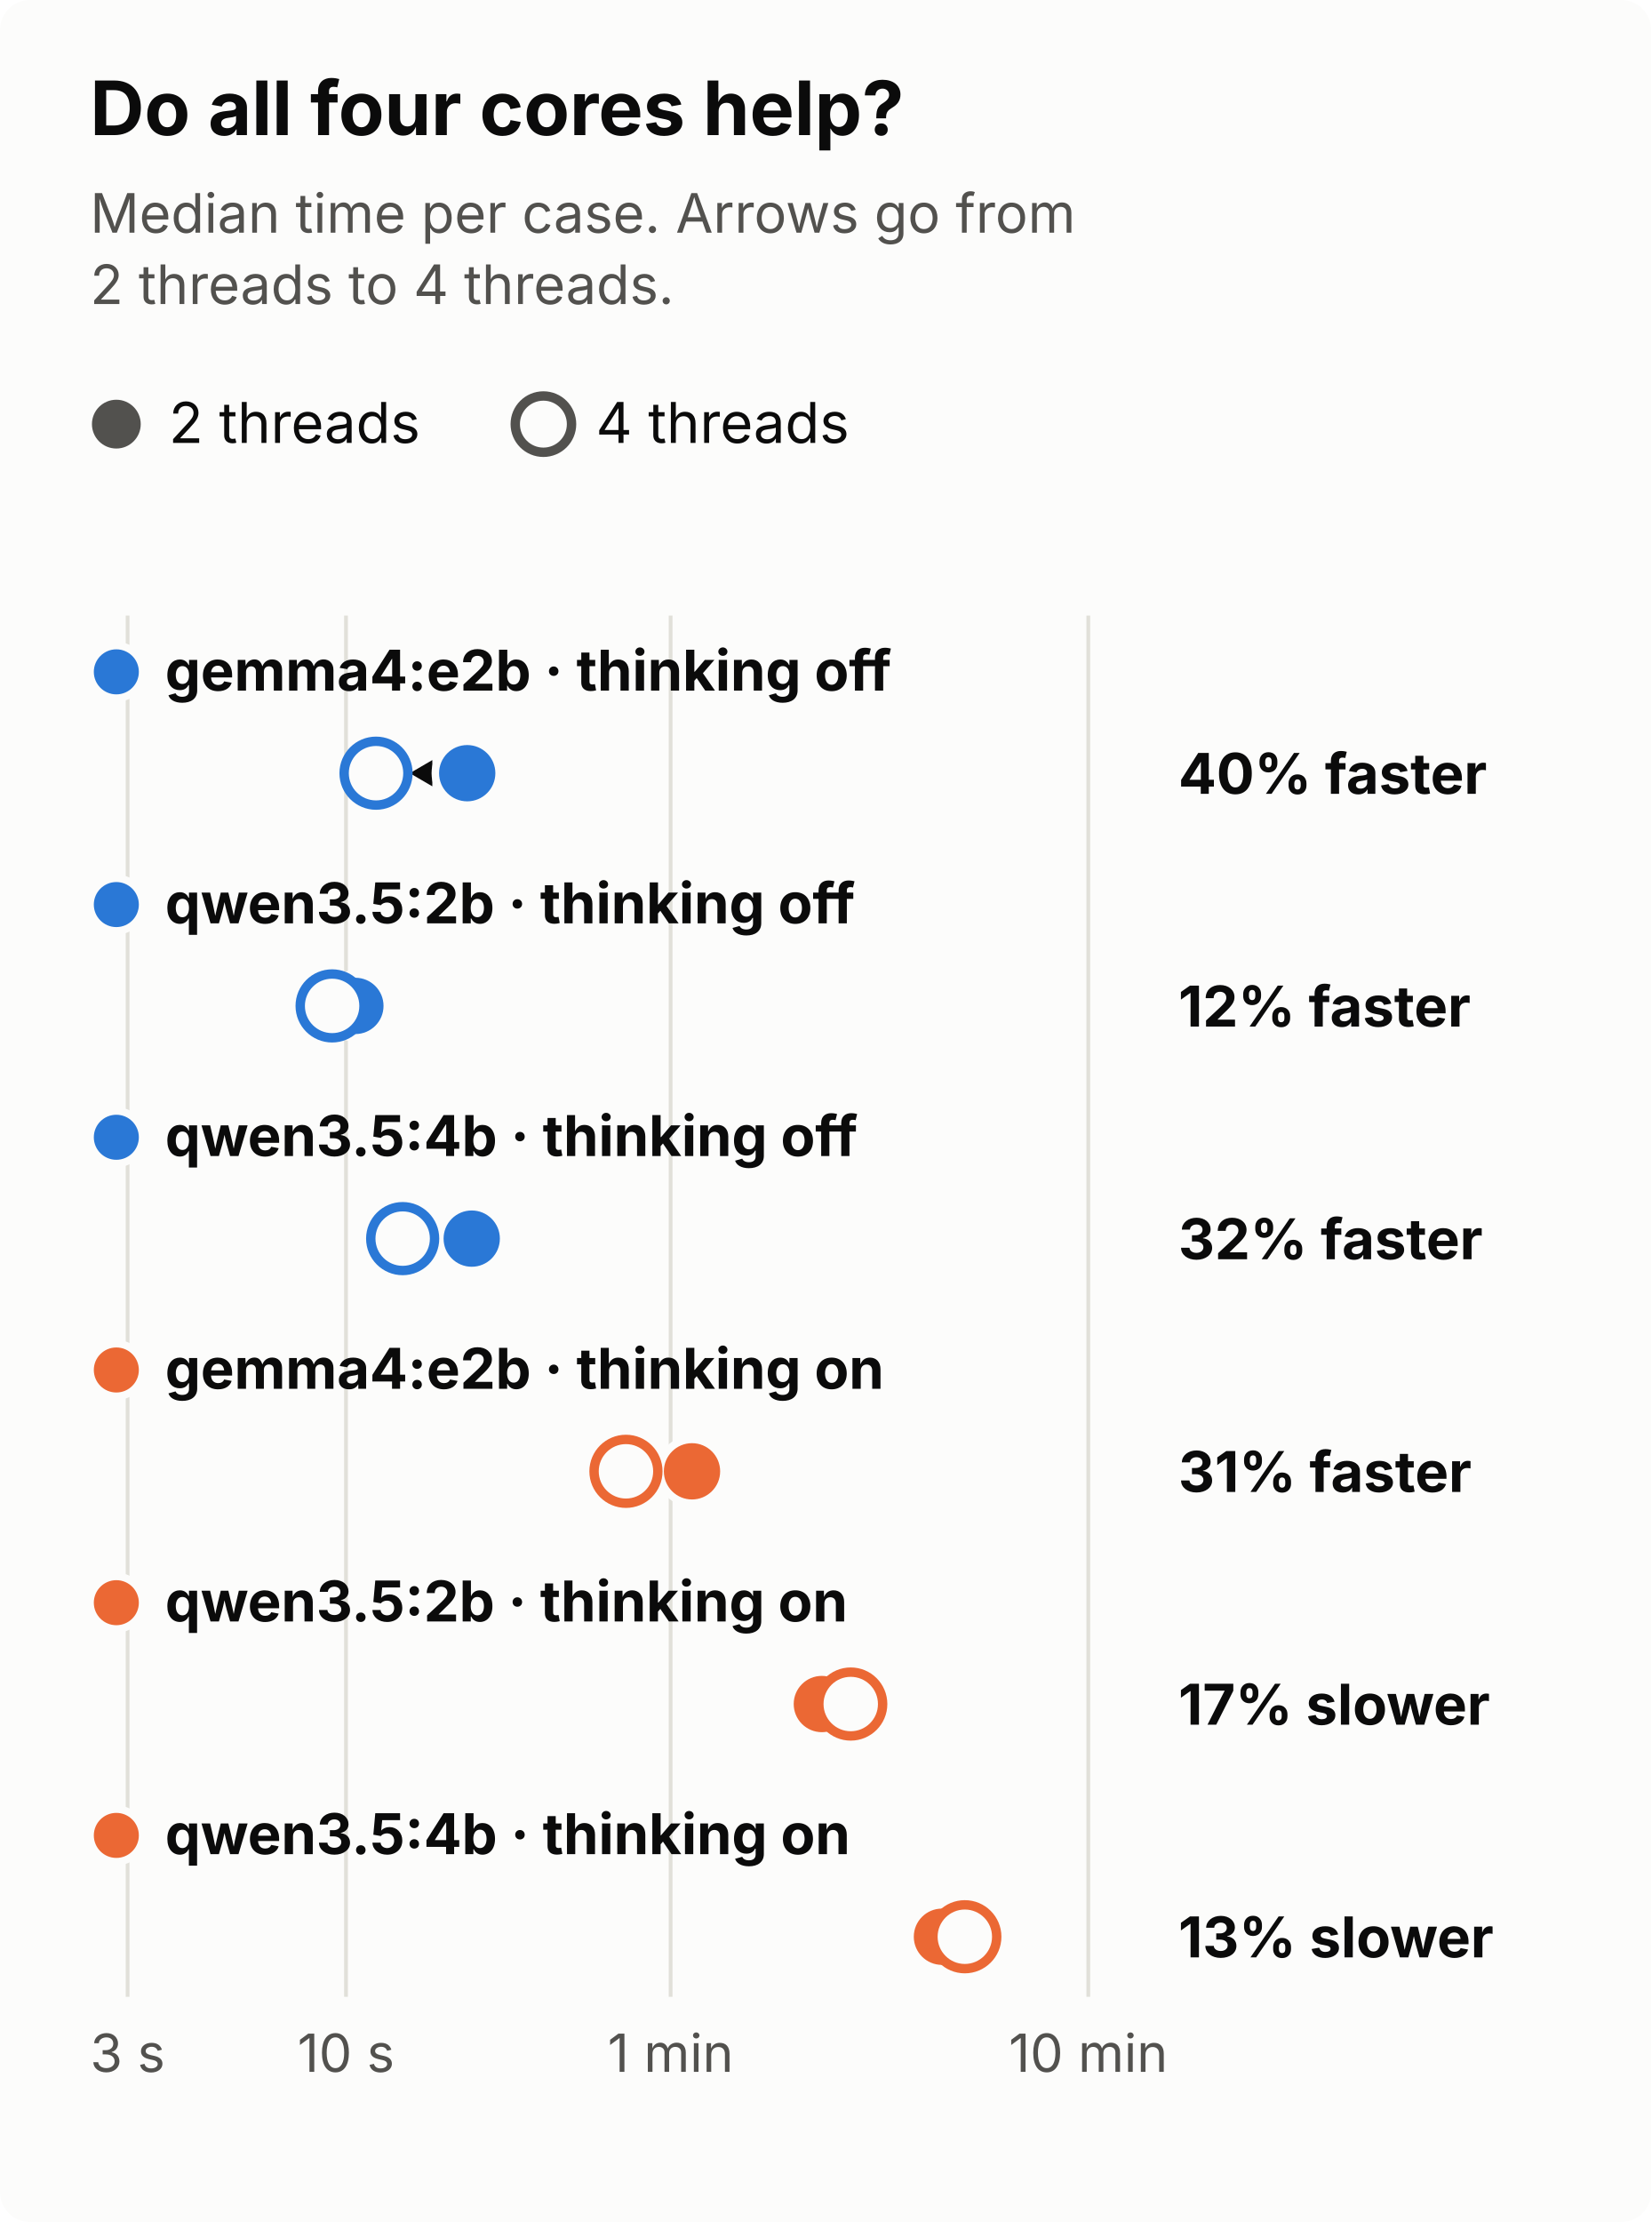
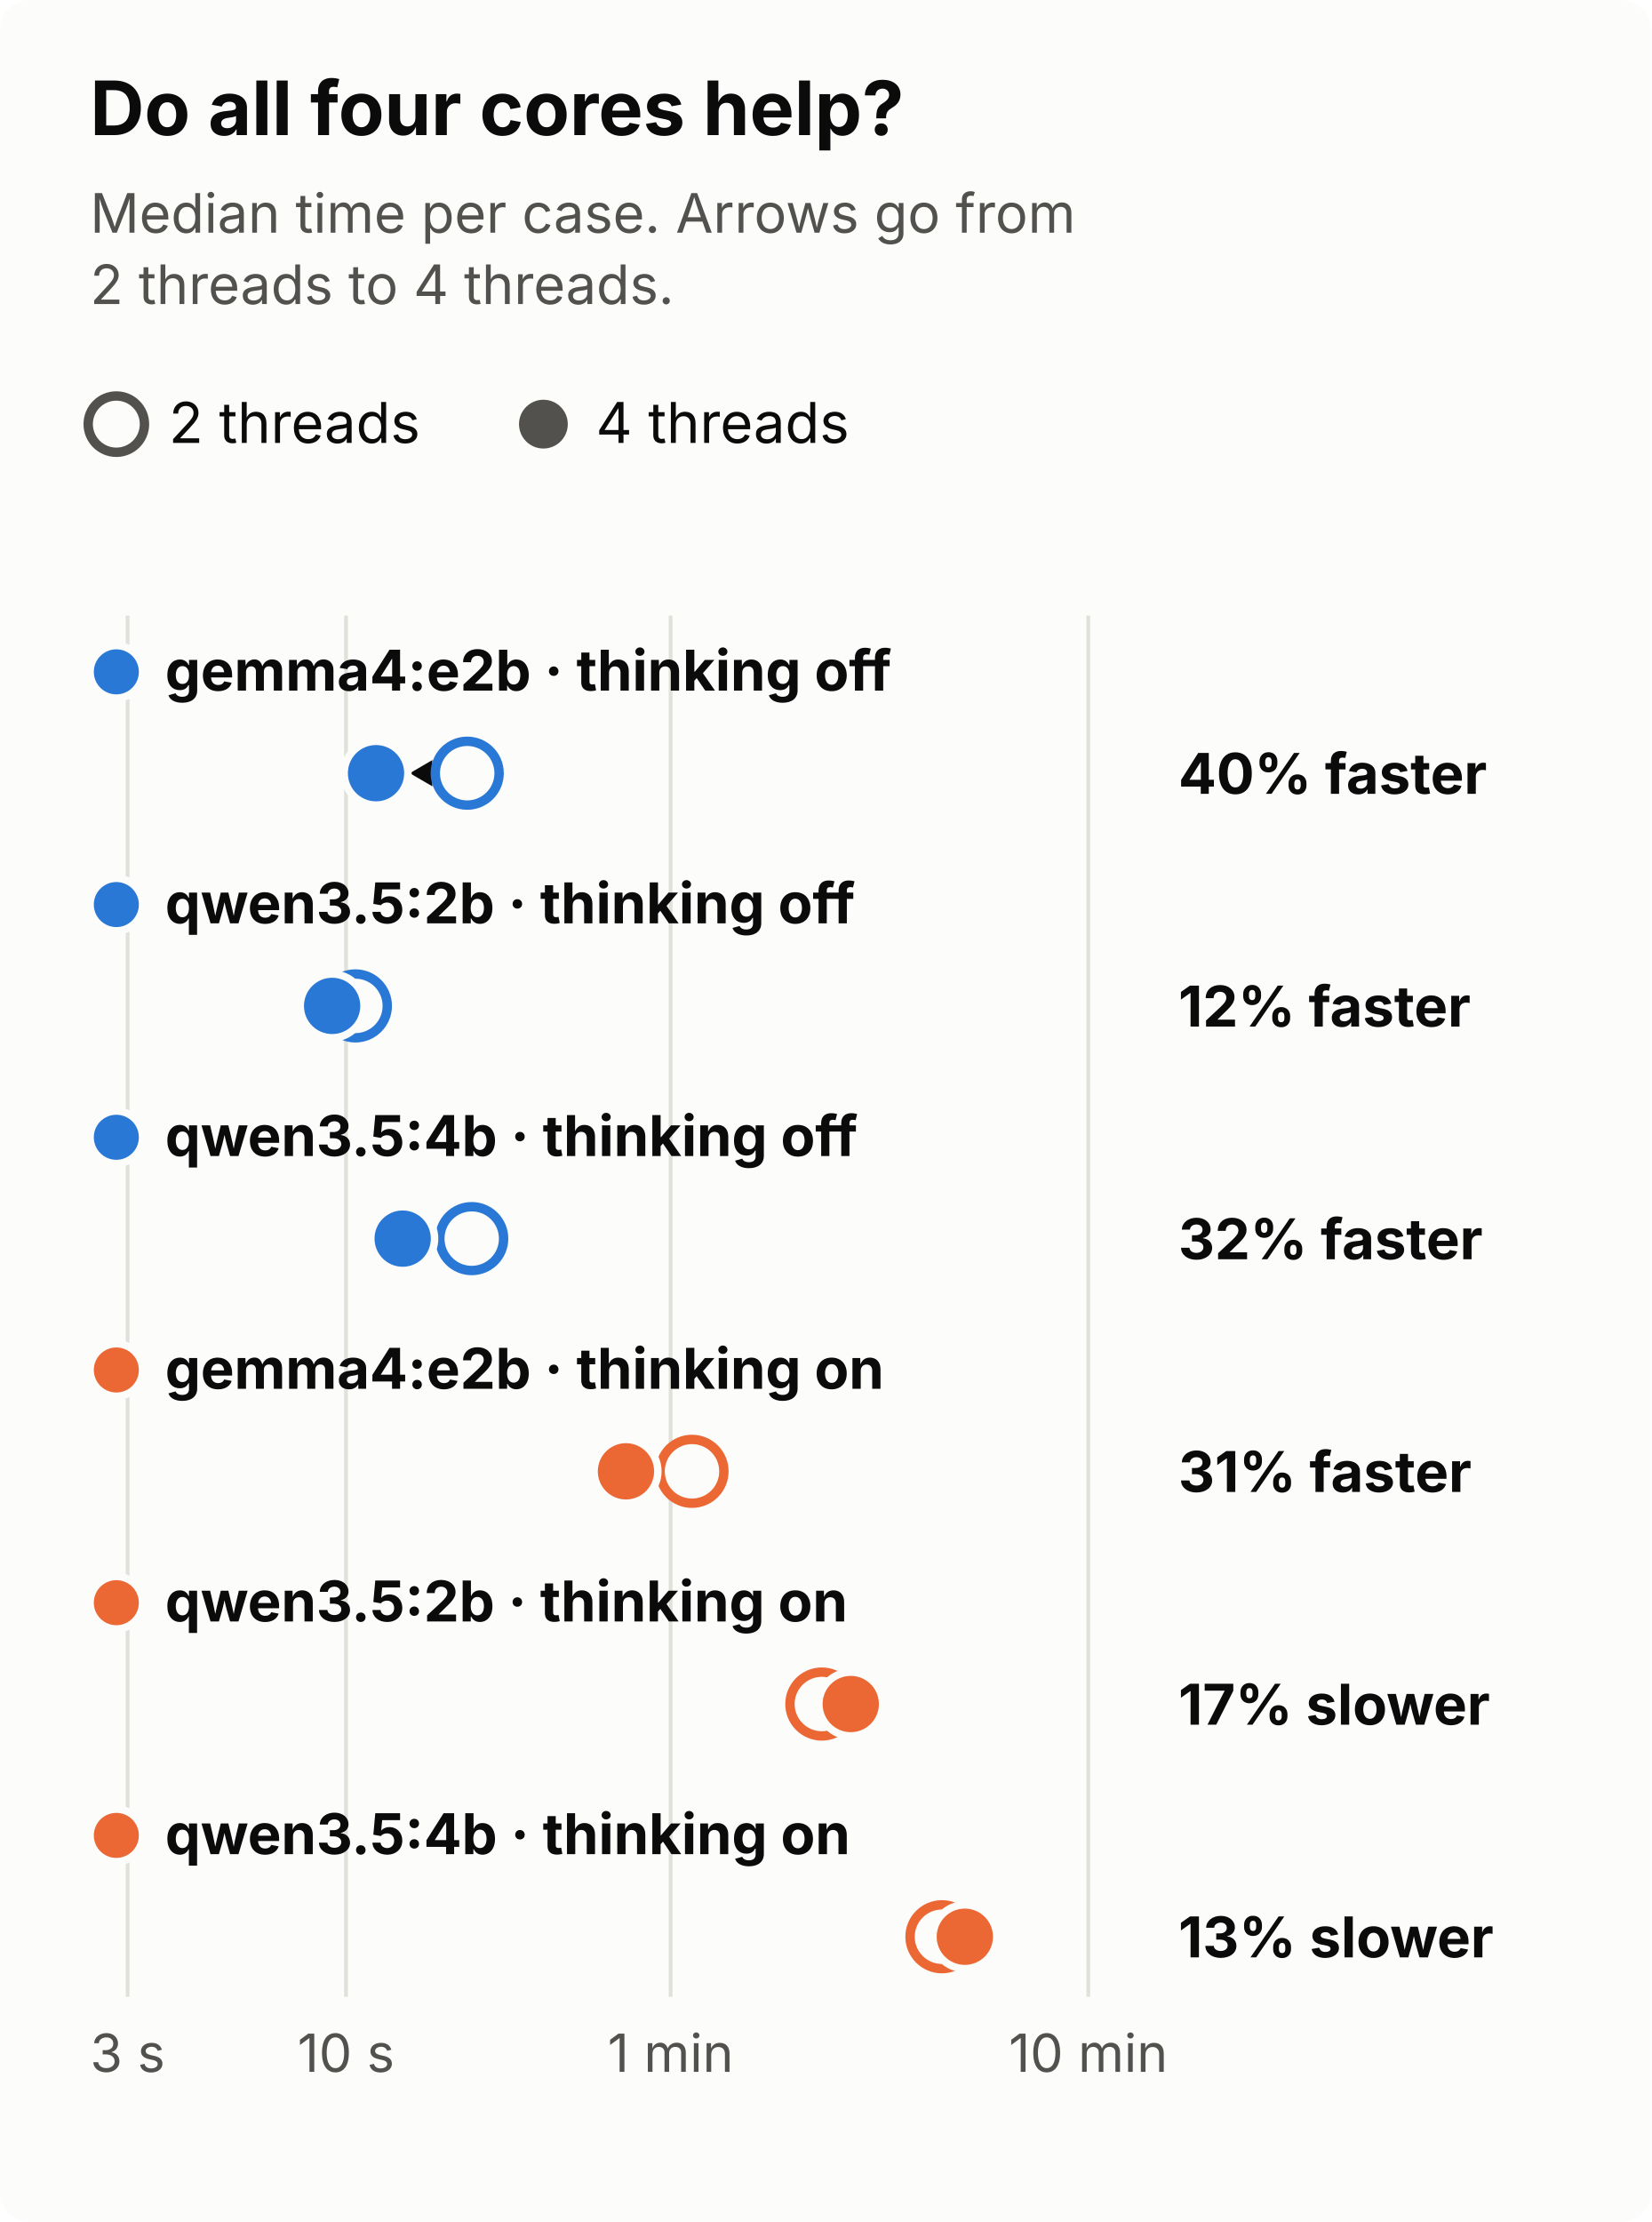
<svg xmlns="http://www.w3.org/2000/svg" width="440" height="592" viewBox="0 0 440 592" role="img" aria-label="Do all four cores help?">
  <rect width="440" height="592" rx="8" fill="#fcfcfb" />
  <text x="24.0" y="36.0" font-size="20" font-weight="700" text-anchor="start" fill="#0b0b0b" font-family="system-ui, -apple-system, Segoe UI, sans-serif">Do all four cores help?</text>
  <text x="24.0" y="62.0" font-size="14.5" font-weight="normal" text-anchor="start" fill="#52514e" font-family="system-ui, -apple-system, Segoe UI, sans-serif">Median time per case. Arrows go from</text>
  <text x="24.0" y="81.0" font-size="14.5" font-weight="normal" text-anchor="start" fill="#52514e" font-family="system-ui, -apple-system, Segoe UI, sans-serif">2 threads to 4 threads.</text>
-   <circle cx="31.0" cy="113.0" r="7.5" fill="#52514e" stroke="#fcfcfb" stroke-width="2" />
+   <circle cx="31.0" cy="113.0" r="7.5" fill="#fcfcfb" stroke="#52514e" stroke-width="2.5" />
  <text x="45.0" y="118.0" font-size="15" font-weight="normal" text-anchor="start" fill="#0b0b0b" font-family="system-ui, -apple-system, Segoe UI, sans-serif">2 threads</text>
-   <circle cx="144.8" cy="113.0" r="7.5" fill="#fcfcfb" stroke="#52514e" stroke-width="2.5" />
+   <circle cx="144.8" cy="113.0" r="7.5" fill="#52514e" stroke="#fcfcfb" stroke-width="2" />
  <text x="158.8" y="118.0" font-size="15" font-weight="normal" text-anchor="start" fill="#0b0b0b" font-family="system-ui, -apple-system, Segoe UI, sans-serif">4 threads</text>
  <line x1="34.0" y1="164.0" x2="34.0" y2="532.0" stroke="#e1e0d9" stroke-width="1" />
  <text x="34.0" y="552.0" font-size="14" font-weight="normal" text-anchor="middle" fill="#52514e" font-family="system-ui, -apple-system, Segoe UI, sans-serif">3 s</text>
  <line x1="92.2" y1="164.0" x2="92.2" y2="532.0" stroke="#e1e0d9" stroke-width="1" />
  <text x="92.2" y="552.0" font-size="14" font-weight="normal" text-anchor="middle" fill="#52514e" font-family="system-ui, -apple-system, Segoe UI, sans-serif">10 s</text>
  <line x1="178.7" y1="164.0" x2="178.7" y2="532.0" stroke="#e1e0d9" stroke-width="1" />
  <text x="178.7" y="552.0" font-size="14" font-weight="normal" text-anchor="middle" fill="#52514e" font-family="system-ui, -apple-system, Segoe UI, sans-serif">1 min</text>
  <line x1="290.0" y1="164.0" x2="290.0" y2="532.0" stroke="#e1e0d9" stroke-width="1" />
  <text x="290.0" y="552.0" font-size="14" font-weight="normal" text-anchor="middle" fill="#52514e" font-family="system-ui, -apple-system, Segoe UI, sans-serif">10 min</text>
  <circle cx="31.0" cy="179.0" r="7" fill="#2a78d6" stroke="#fcfcfb" stroke-width="2" />
  <text x="44.0" y="184.0" font-size="15" font-weight="700" text-anchor="start" fill="#0b0b0b" font-family="system-ui, -apple-system, Segoe UI, sans-serif">gemma4:e2b · thinking off</text>
  <line x1="116.5" y1="206.0" x2="113.2" y2="206.0" stroke="#0b0b0b" stroke-width="1.25" />
  <path d="M109.2,206.0 l6.0,-3.5 v7 z" fill="#0b0b0b" />
-   <circle cx="124.5" cy="206.0" r="8.5" fill="#2a78d6" stroke="#fcfcfb" stroke-width="2" />
-   <circle cx="100.2" cy="206.0" r="8.5" fill="#fcfcfb" stroke="#2a78d6" stroke-width="2.5" />
+   <circle cx="124.5" cy="206.0" r="8.5" fill="#fcfcfb" stroke="#2a78d6" stroke-width="2.5" />
+   <circle cx="100.2" cy="206.0" r="8.5" fill="#2a78d6" stroke="#fcfcfb" stroke-width="2" />
  <text x="314.0" y="211.5" font-size="15" font-weight="700" text-anchor="start" fill="#0b0b0b" font-family="system-ui, -apple-system, Segoe UI, sans-serif">40% faster</text>
  <circle cx="31.0" cy="241.0" r="7" fill="#2a78d6" stroke="#fcfcfb" stroke-width="2" />
  <text x="44.0" y="246.0" font-size="15" font-weight="700" text-anchor="start" fill="#0b0b0b" font-family="system-ui, -apple-system, Segoe UI, sans-serif">qwen3.5:2b · thinking off</text>
-   <circle cx="94.7" cy="268.0" r="8.5" fill="#2a78d6" stroke="#fcfcfb" stroke-width="2" />
-   <circle cx="88.5" cy="268.0" r="8.5" fill="#fcfcfb" stroke="#2a78d6" stroke-width="2.5" />
+   <circle cx="94.7" cy="268.0" r="8.5" fill="#fcfcfb" stroke="#2a78d6" stroke-width="2.5" />
+   <circle cx="88.5" cy="268.0" r="8.5" fill="#2a78d6" stroke="#fcfcfb" stroke-width="2" />
  <text x="314.0" y="273.5" font-size="15" font-weight="700" text-anchor="start" fill="#0b0b0b" font-family="system-ui, -apple-system, Segoe UI, sans-serif">12% faster</text>
  <circle cx="31.0" cy="303.0" r="7" fill="#2a78d6" stroke="#fcfcfb" stroke-width="2" />
  <text x="44.0" y="308.0" font-size="15" font-weight="700" text-anchor="start" fill="#0b0b0b" font-family="system-ui, -apple-system, Segoe UI, sans-serif">qwen3.5:4b · thinking off</text>
-   <circle cx="125.7" cy="330.0" r="8.5" fill="#2a78d6" stroke="#fcfcfb" stroke-width="2" />
-   <circle cx="107.3" cy="330.0" r="8.5" fill="#fcfcfb" stroke="#2a78d6" stroke-width="2.5" />
+   <circle cx="125.7" cy="330.0" r="8.5" fill="#fcfcfb" stroke="#2a78d6" stroke-width="2.5" />
+   <circle cx="107.3" cy="330.0" r="8.5" fill="#2a78d6" stroke="#fcfcfb" stroke-width="2" />
  <text x="314.0" y="335.5" font-size="15" font-weight="700" text-anchor="start" fill="#0b0b0b" font-family="system-ui, -apple-system, Segoe UI, sans-serif">32% faster</text>
  <circle cx="31.0" cy="365.0" r="7" fill="#eb6834" stroke="#fcfcfb" stroke-width="2" />
  <text x="44.0" y="370.0" font-size="15" font-weight="700" text-anchor="start" fill="#0b0b0b" font-family="system-ui, -apple-system, Segoe UI, sans-serif">gemma4:e2b · thinking on</text>
-   <circle cx="184.4" cy="392.0" r="8.5" fill="#eb6834" stroke="#fcfcfb" stroke-width="2" />
-   <circle cx="166.8" cy="392.0" r="8.5" fill="#fcfcfb" stroke="#eb6834" stroke-width="2.5" />
+   <circle cx="184.4" cy="392.0" r="8.5" fill="#fcfcfb" stroke="#eb6834" stroke-width="2.5" />
+   <circle cx="166.8" cy="392.0" r="8.5" fill="#eb6834" stroke="#fcfcfb" stroke-width="2" />
  <text x="314.0" y="397.5" font-size="15" font-weight="700" text-anchor="start" fill="#0b0b0b" font-family="system-ui, -apple-system, Segoe UI, sans-serif">31% faster</text>
  <circle cx="31.0" cy="427.0" r="7" fill="#eb6834" stroke="#fcfcfb" stroke-width="2" />
  <text x="44.0" y="432.0" font-size="15" font-weight="700" text-anchor="start" fill="#0b0b0b" font-family="system-ui, -apple-system, Segoe UI, sans-serif">qwen3.5:2b · thinking on</text>
-   <circle cx="219.0" cy="454.0" r="8.5" fill="#eb6834" stroke="#fcfcfb" stroke-width="2" />
-   <circle cx="226.7" cy="454.0" r="8.5" fill="#fcfcfb" stroke="#eb6834" stroke-width="2.5" />
+   <circle cx="219.0" cy="454.0" r="8.5" fill="#fcfcfb" stroke="#eb6834" stroke-width="2.5" />
+   <circle cx="226.7" cy="454.0" r="8.5" fill="#eb6834" stroke="#fcfcfb" stroke-width="2" />
  <text x="314.0" y="459.5" font-size="15" font-weight="700" text-anchor="start" fill="#0b0b0b" font-family="system-ui, -apple-system, Segoe UI, sans-serif">17% slower</text>
  <circle cx="31.0" cy="489.0" r="7" fill="#eb6834" stroke="#fcfcfb" stroke-width="2" />
  <text x="44.0" y="494.0" font-size="15" font-weight="700" text-anchor="start" fill="#0b0b0b" font-family="system-ui, -apple-system, Segoe UI, sans-serif">qwen3.5:4b · thinking on</text>
-   <circle cx="251.0" cy="516.0" r="8.5" fill="#eb6834" stroke="#fcfcfb" stroke-width="2" />
-   <circle cx="257.1" cy="516.0" r="8.5" fill="#fcfcfb" stroke="#eb6834" stroke-width="2.5" />
+   <circle cx="251.0" cy="516.0" r="8.5" fill="#fcfcfb" stroke="#eb6834" stroke-width="2.5" />
+   <circle cx="257.1" cy="516.0" r="8.5" fill="#eb6834" stroke="#fcfcfb" stroke-width="2" />
  <text x="314.0" y="521.5" font-size="15" font-weight="700" text-anchor="start" fill="#0b0b0b" font-family="system-ui, -apple-system, Segoe UI, sans-serif">13% slower</text>
</svg>
